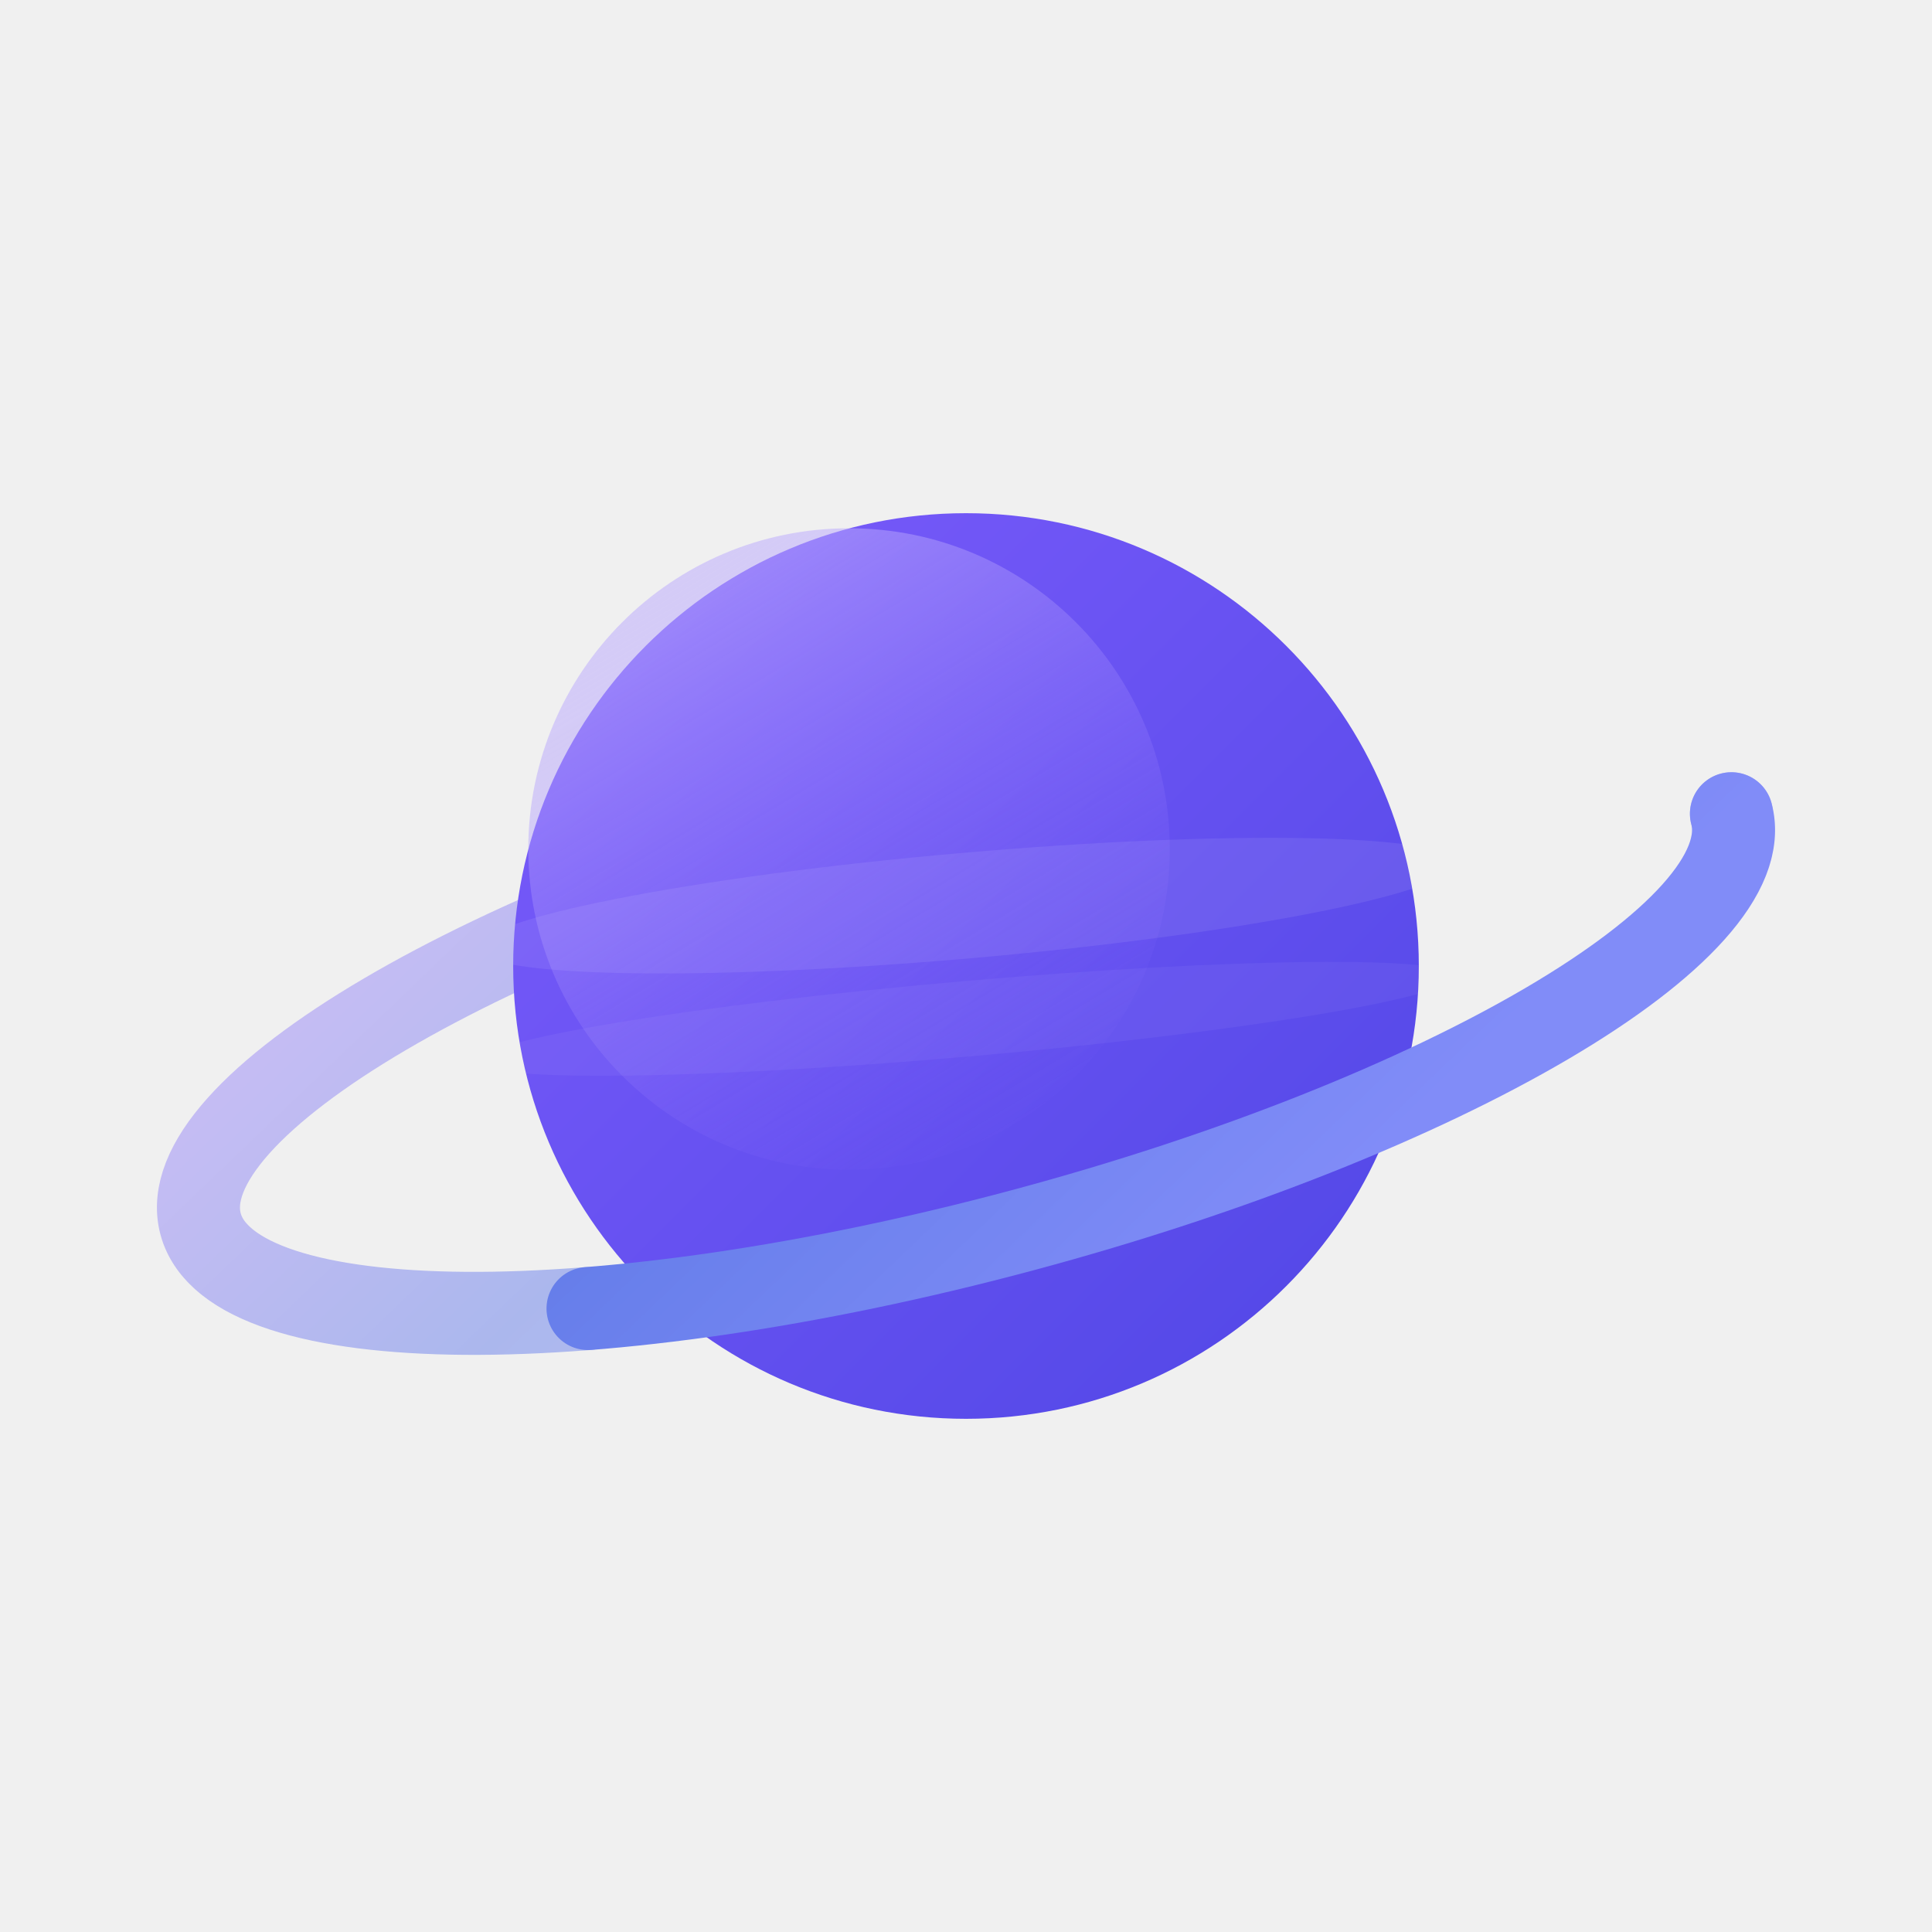
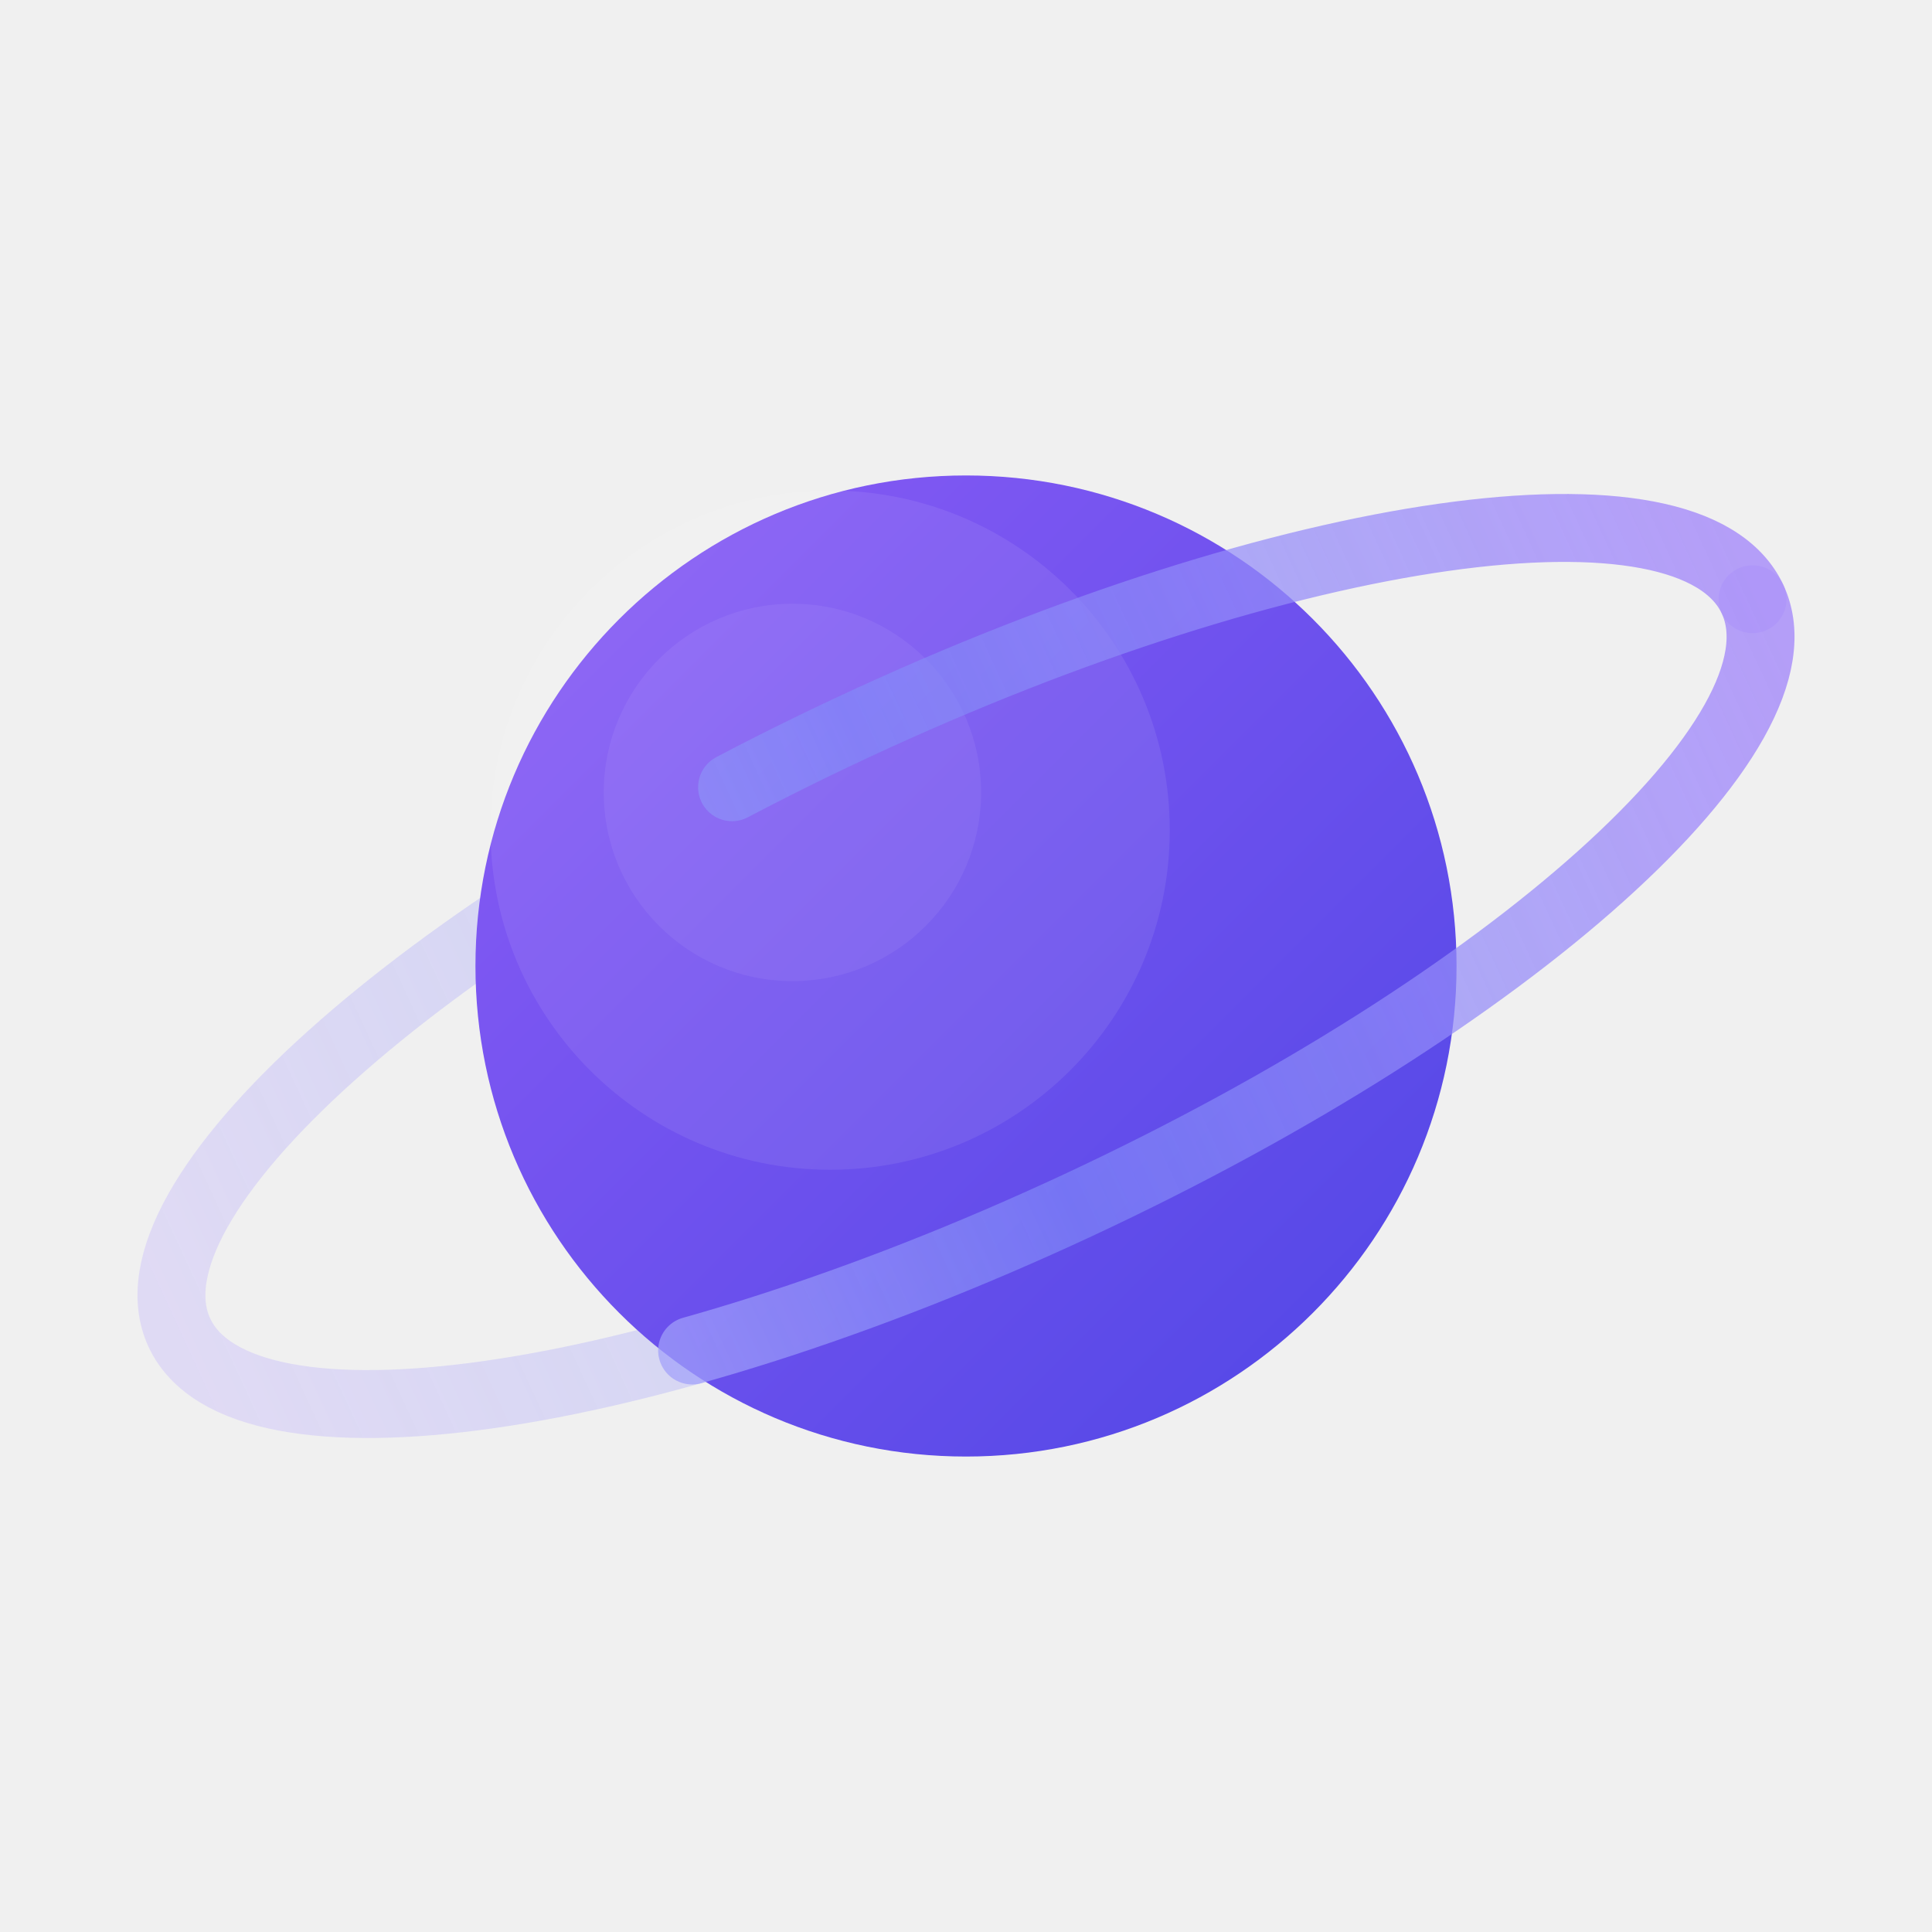
- <svg xmlns="http://www.w3.org/2000/svg" viewBox="0 0 512 512" fill="none">
+ <svg xmlns="http://www.w3.org/2000/svg" viewBox="0 0 512 512">
  <defs>
-     <linearGradient id="planet" x1="0" y1="0" x2="1" y2="1">
-       <stop offset="0%" stop-color="#7c5cfc" />
+     <linearGradient id="planetGrad" x1="0%" y1="0%" x2="100%" y2="100%">
+       <stop offset="0%" stop-color="#8b5cf6" />
      <stop offset="100%" stop-color="#4f46e5" />
    </linearGradient>
-     <linearGradient id="ring" x1="0" y1="0" x2="1" y2="0.5">
-       <stop offset="0%" stop-color="#a78bfa" />
-       <stop offset="50%" stop-color="#667eea" />
-       <stop offset="100%" stop-color="#818cf8" />
+     <linearGradient id="ringGrad" x1="0%" y1="0%" x2="100%" y2="0%">
+       <stop offset="0%" stop-color="#c4b5fd" stop-opacity="0.9" />
+       <stop offset="50%" stop-color="#818cf8" stop-opacity="0.7" />
+       <stop offset="100%" stop-color="#a78bfa" stop-opacity="0.9" />
    </linearGradient>
-     <linearGradient id="shine" x1="0.2" y1="0" x2="0.8" y2="1">
-       <stop offset="0%" stop-color="#c4b5fd" stop-opacity="0.6" />
-       <stop offset="100%" stop-color="#7c5cfc" stop-opacity="0" />
-     </linearGradient>
-     <clipPath id="planetClip">
-       <circle cx="256" cy="256" r="120" />
-     </clipPath>
  </defs>
-   <ellipse cx="256" cy="270" rx="210" ry="58" stroke="url(#ring)" stroke-width="22" fill="none" stroke-linecap="round" stroke-dasharray="0 345 315 1000" transform="rotate(-15 256 270)" opacity="0.5" />
-   <circle cx="256" cy="256" r="120" fill="url(#planet)" />
-   <circle cx="225" cy="225" r="85" fill="url(#shine)" />
-   <g clip-path="url(#planetClip)">
-     <ellipse cx="256" cy="240" rx="130" ry="14" fill="rgba(255,255,255,0.08)" transform="rotate(-5 256 240)" />
-     <ellipse cx="256" cy="270" rx="130" ry="10" fill="rgba(255,255,255,0.05)" transform="rotate(-5 256 270)" />
-   </g>
-   <ellipse cx="256" cy="270" rx="210" ry="58" stroke="url(#ring)" stroke-width="22" fill="none" stroke-linecap="round" stroke-dasharray="345 0 0 1000" transform="rotate(-15 256 270)" />
+   <ellipse cx="256" cy="256" rx="230" ry="70" transform="rotate(-25 256 256)" fill="none" stroke="url(#ringGrad)" stroke-width="18" stroke-linecap="round" opacity="0.4" stroke-dasharray="0 362 360 0" />
+   <circle cx="256" cy="256" r="130" fill="url(#planetGrad)" />
+   <circle cx="220" cy="220" r="90" fill="white" opacity="0.08" />
+   <circle cx="210" cy="210" r="50" fill="white" opacity="0.06" />
+   <ellipse cx="256" cy="256" rx="230" ry="70" transform="rotate(-25 256 256)" fill="none" stroke="url(#ringGrad)" stroke-width="18" stroke-linecap="round" opacity="0.9" stroke-dasharray="362 0 0 360" />
</svg>
